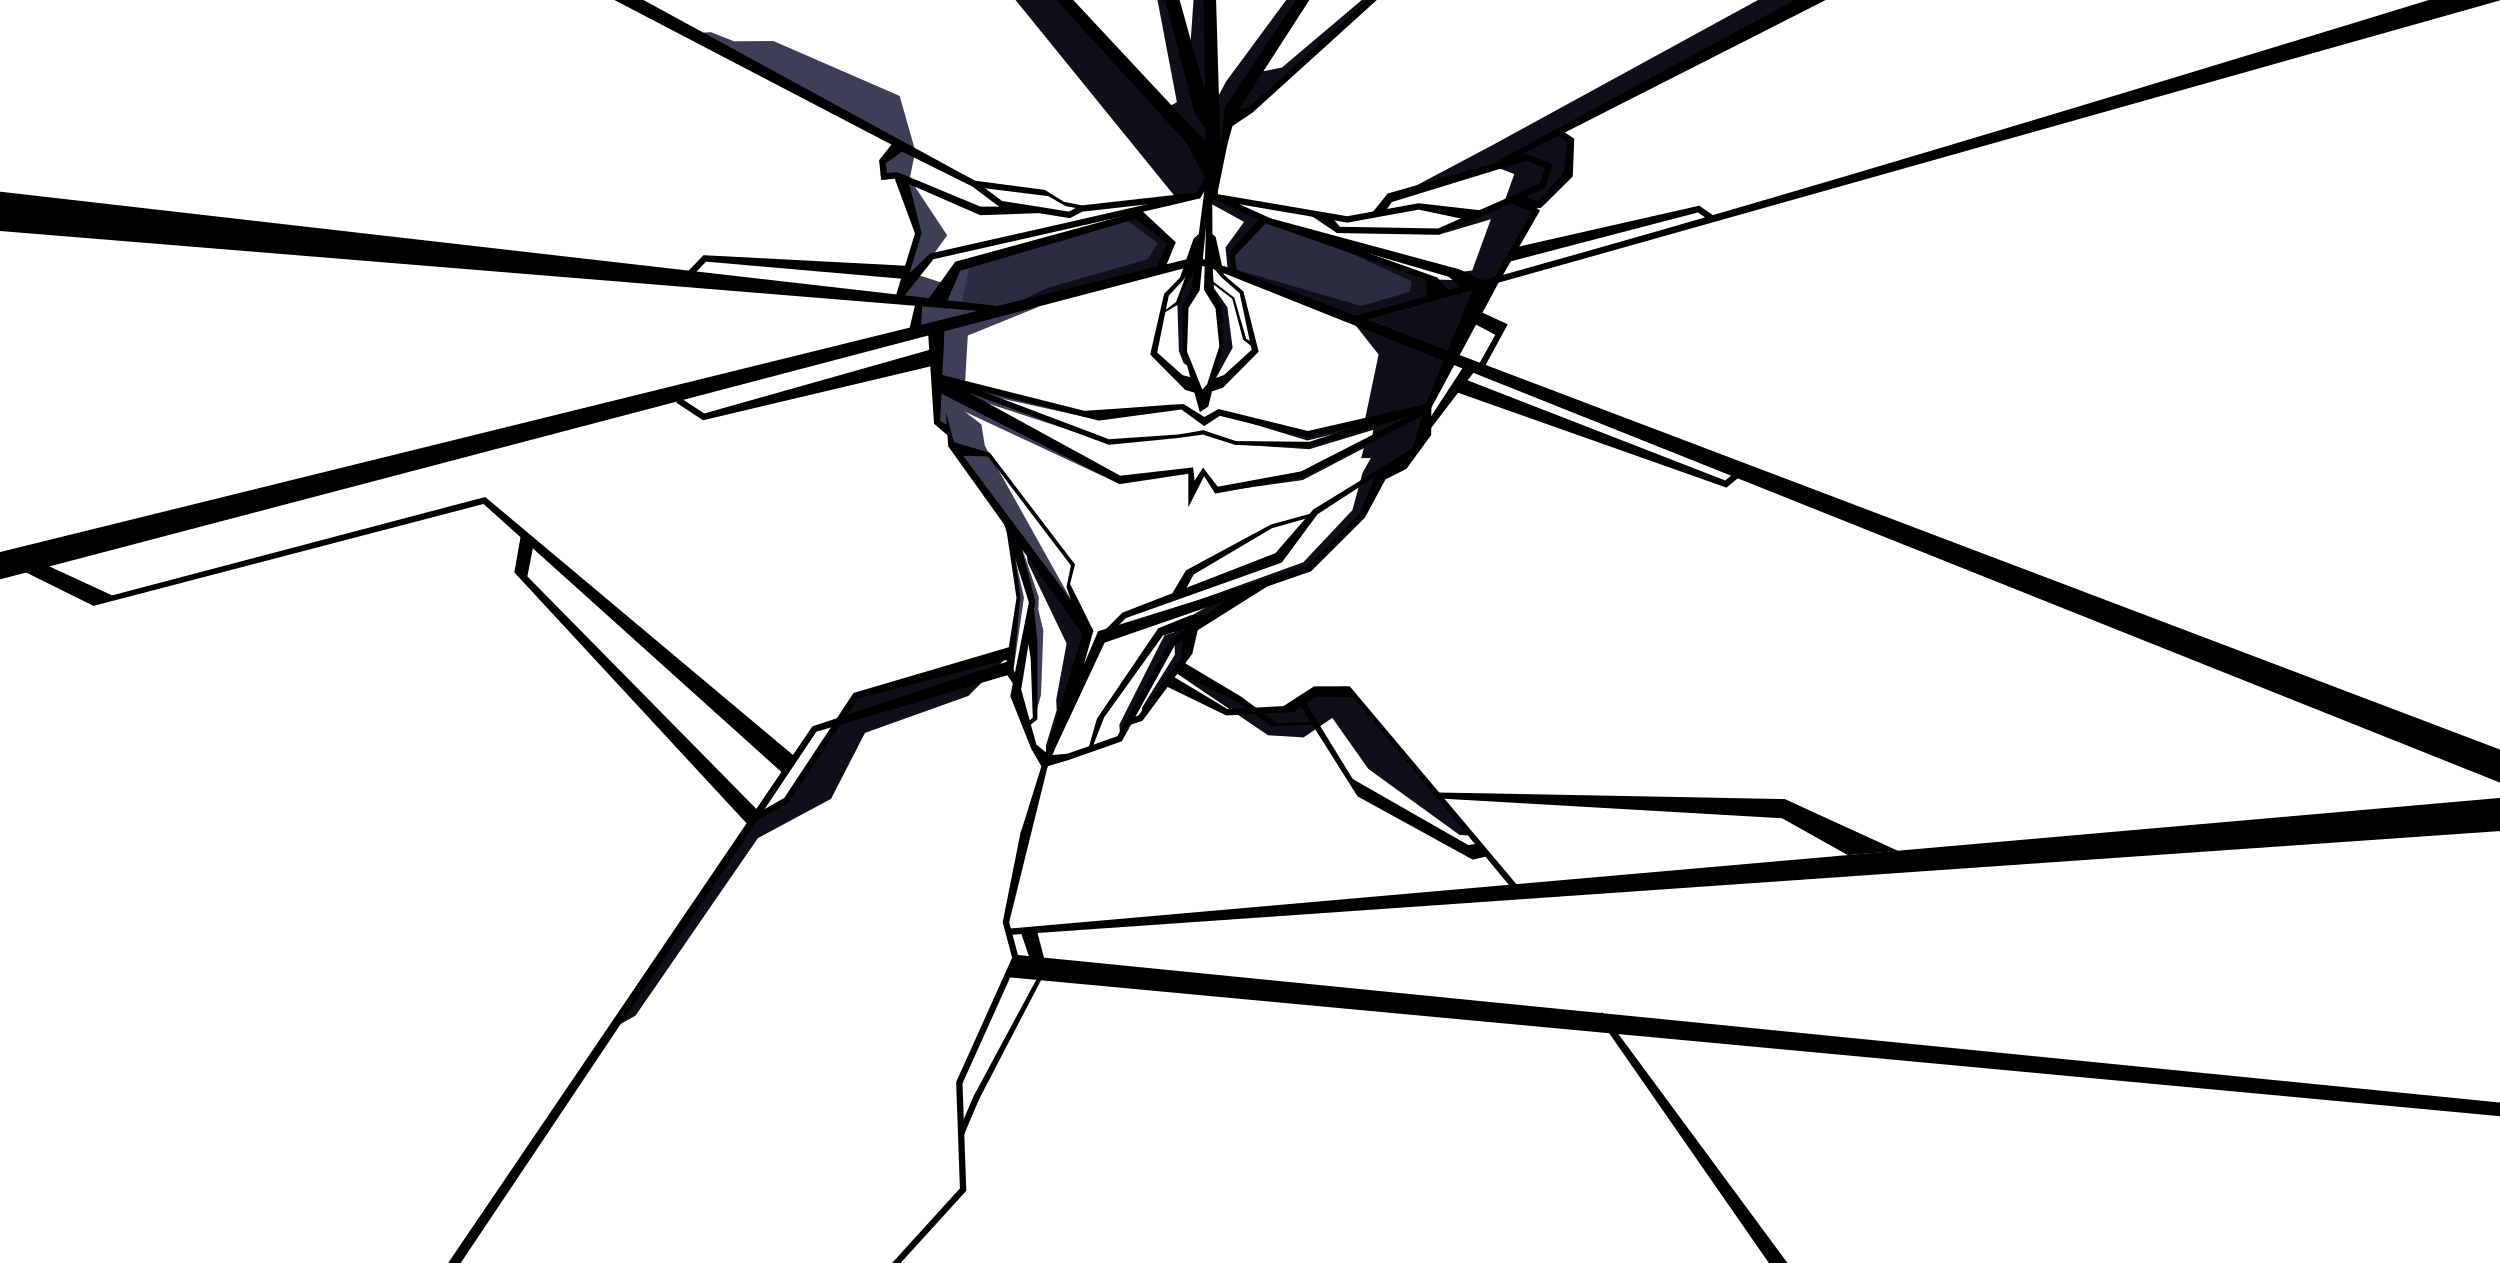
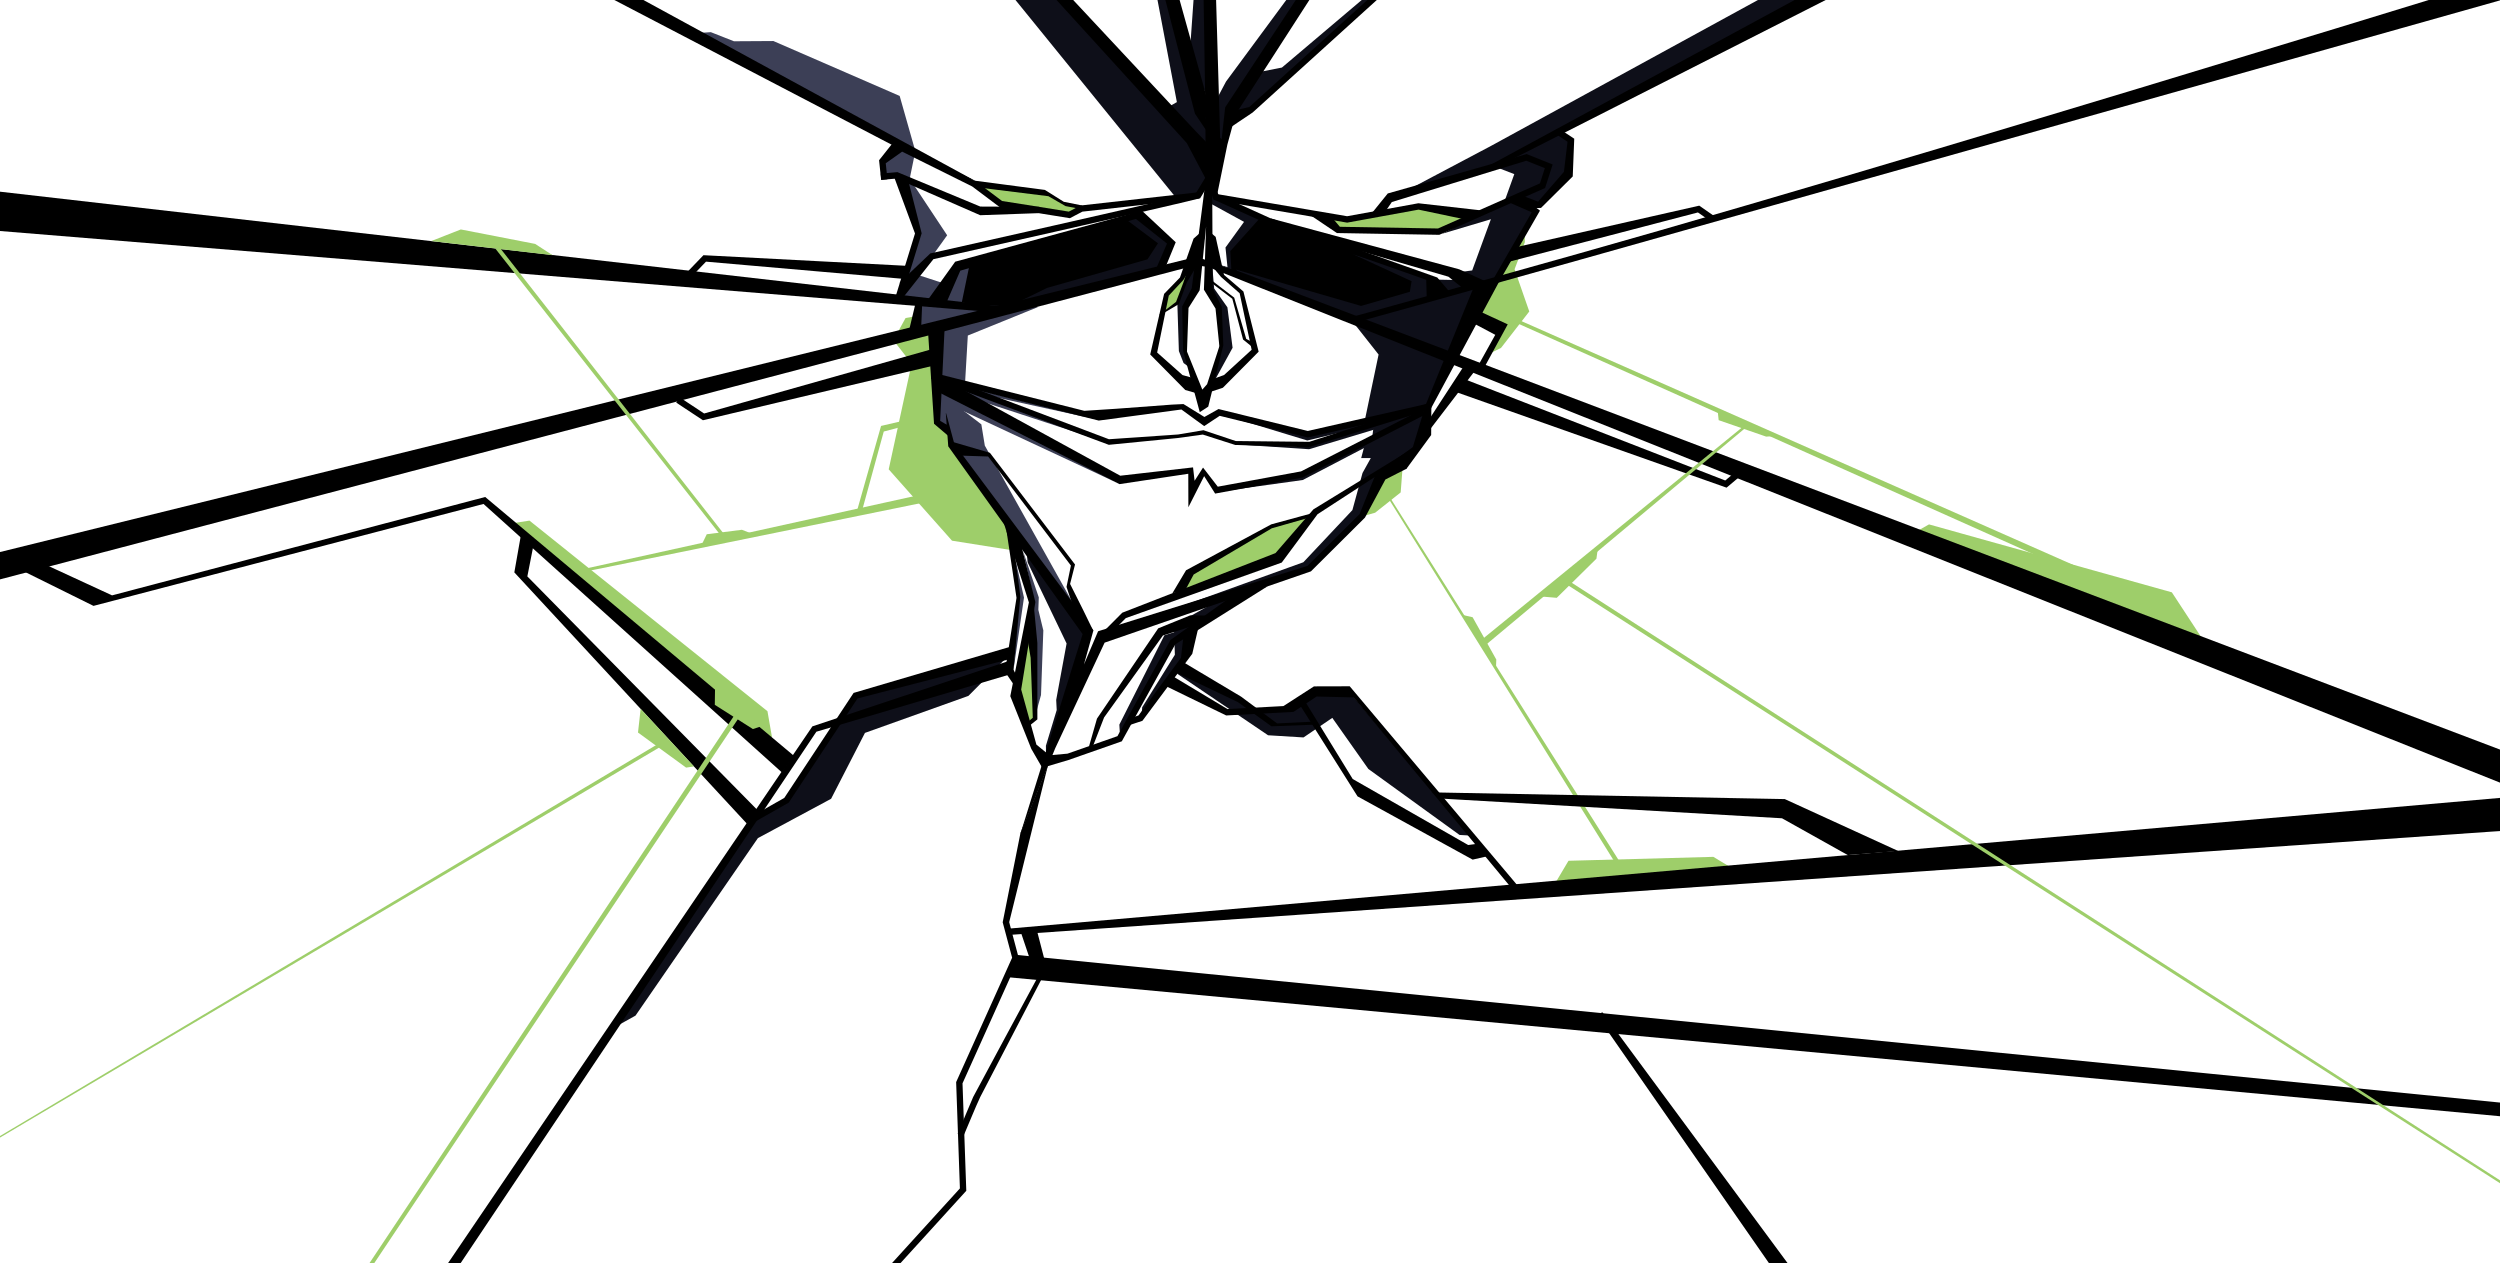
<svg xmlns="http://www.w3.org/2000/svg" width="1980" height="1000" viewBox="0 0 523.875 264.583" version="1.1" id="svg5">
  <defs id="defs2" />
+   <g id="layer9" style="display:inline">
+     <path style="font-variation-settings:normal;opacity:1;vector-effect:none;fill:#9ece6a;fill-opacity:1;stroke:none;stroke-width:1.323;stroke-linecap:butt;stroke-linejoin:miter;stroke-miterlimit:4;stroke-dasharray:none;stroke-dashoffset:0;stroke-opacity:1;-inkscape-stroke:none;stop-color:#000000;stop-opacity:1" d="m 191.897,66.255 -2.135,0.388 -2.559,4.648 3.835,4.906 -4.81,22.153 13.267,14.951 12.531,1.993 -0.867,-6.181 -12.23,-16.092 -0.187,-3.022 -2.455,-1.709 -0.627,-20.132 -3.93,1.093 z" id="path85822" />
+     <path style="font-variation-settings:normal;opacity:1;vector-effect:none;fill:#9ece6a;fill-opacity:1;stroke:none;stroke-width:1.323;stroke-linecap:butt;stroke-linejoin:miter;stroke-miterlimit:4;stroke-dasharray:none;stroke-dashoffset:0;stroke-opacity:1;-inkscape-stroke:none;stop-color:#000000;stop-opacity:1" d="m 107.399,109.645 3.552,-0.551 49.872,39.941 0.95,5.466 -2.843,0.139 z" id="path88011" />
+     <path style="font-variation-settings:normal;opacity:1;vector-effect:none;fill:#9ece6a;fill-opacity:1;stroke:none;stroke-width:1.323;stroke-linecap:butt;stroke-linejoin:miter;stroke-miterlimit:4;stroke-dasharray:none;stroke-dashoffset:0;stroke-opacity:1;-inkscape-stroke:none;stop-color:#000000;stop-opacity:1" d="m 192.03,103.865 -69.778,15.38 1.137,0.377 70.355,-14.354 z" id="path88013" />
+     <path style="font-variation-settings:normal;opacity:1;vector-effect:none;fill:#9ece6a;fill-opacity:1;stroke:none;stroke-width:1.323;stroke-linecap:butt;stroke-linejoin:miter;stroke-miterlimit:4;stroke-dasharray:none;stroke-dashoffset:0;stroke-opacity:1;-inkscape-stroke:none;stop-color:#000000;stop-opacity:1" d="m 319.501,48.418 -9.636,17.194 5.603,2.57 -3.08,5.776 2.139,-1.043 5.933,-7.645 -3.083,-8.842 2.153,-5.672 z" id="path90638" />
+     <path style="font-variation-settings:normal;opacity:1;vector-effect:none;fill:#9ece6a;fill-opacity:1;stroke:none;stroke-width:1.323;stroke-linecap:butt;stroke-linejoin:miter;stroke-miterlimit:4;stroke-dasharray:none;stroke-dashoffset:0;stroke-opacity:1;-inkscape-stroke:none;stop-color:#000000;stop-opacity:1" d="m 400.972,111.714 3.252,-1.827 50.888,14.236 8.248,12.583 z" id="path90640" />
+     <path style="font-variation-settings:normal;opacity:1;vector-effect:none;fill:#9ece6a;fill-opacity:1;stroke:none;stroke-width:1.323;stroke-linecap:butt;stroke-linejoin:miter;stroke-miterlimit:4;stroke-dasharray:none;stroke-dashoffset:0;stroke-opacity:1;-inkscape-stroke:none;stop-color:#000000;stop-opacity:1" d="M 317.986,66.923 438.057,119.971 428.97,117.409 317.491,67.534 Z" id="path90642" />
+     <path style="font-variation-settings:normal;opacity:1;vector-effect:none;fill:#9ece6a;fill-opacity:1;stroke:none;stroke-width:1.323;stroke-linecap:butt;stroke-linejoin:miter;stroke-miterlimit:4;stroke-dasharray:none;stroke-dashoffset:0;stroke-opacity:1;-inkscape-stroke:none;stop-color:#000000;stop-opacity:1" d="m 189.015,88.227 -4.388,1.026 -5.101,17.994 1.122,-0.257 4.544,-16.564 3.683,-0.97 z" id="path90757" />
+     <path style="font-variation-settings:normal;opacity:1;vector-effect:none;fill:#9ece6a;fill-opacity:1;stroke:none;stroke-width:1.323;stroke-linecap:butt;stroke-linejoin:miter;stroke-miterlimit:4;stroke-dasharray:none;stroke-dashoffset:0;stroke-opacity:1;-inkscape-stroke:none;stop-color:#000000;stop-opacity:1" d="m 285.427,108.201 4.292,-8.491 4.206,-1.879 -0.413,5.353 -5.357,4.259 z" id="path92800" />
+     <path style="font-variation-settings:normal;opacity:1;vector-effect:none;fill:#9ece6a;fill-opacity:1;stroke:none;stroke-width:1.323;stroke-linecap:butt;stroke-linejoin:miter;stroke-miterlimit:4;stroke-dasharray:none;stroke-dashoffset:0;stroke-opacity:1;-inkscape-stroke:none;stop-color:#000000;stop-opacity:1" d="m 325.604,185.556 37.605,-3.476 -4.18,-2.528 -30.351,0.824 z" id="path92802" />
+     <path style="font-variation-settings:normal;opacity:1;vector-effect:none;fill:#9ece6a;fill-opacity:1;stroke:none;stroke-width:1.323;stroke-linecap:butt;stroke-linejoin:miter;stroke-miterlimit:4;stroke-dasharray:none;stroke-dashoffset:0;stroke-opacity:1;-inkscape-stroke:none;stop-color:#000000;stop-opacity:1" d="m 290.393,103.552 48.101,77.314 1.005,-0.135 -48.828,-77.431 z" id="path92804" />
+     <path style="font-variation-settings:normal;opacity:1;vector-effect:none;fill:#9ece6a;fill-opacity:1;stroke:none;stroke-width:1.323;stroke-linecap:butt;stroke-linejoin:miter;stroke-miterlimit:4;stroke-dasharray:none;stroke-dashoffset:0;stroke-opacity:1;-inkscape-stroke:none;stop-color:#000000;stop-opacity:1" d="m 278.353,45.589 2.147,2.51 20.836,0.278 5.892,-2.465 -9.714,-2.536 -15.753,2.725 z" id="path112173" />
+     <path style="font-variation-settings:normal;opacity:1;vector-effect:none;fill:#9ece6a;fill-opacity:1;stroke:none;stroke-width:1.323;stroke-linecap:butt;stroke-linejoin:miter;stroke-miterlimit:4;stroke-dasharray:none;stroke-dashoffset:0;stroke-opacity:1;-inkscape-stroke:none;stop-color:#000000;stop-opacity:1" d="m 226.107,43.434 -3.109,-0.733 -3.698,-2.171 -14.502,-1.787 5.07,4.084 14.163,1.874 z" id="path114037" />
+     <path style="font-variation-settings:normal;opacity:1;vector-effect:none;fill:#9ece6a;fill-opacity:1;stroke:none;stroke-width:1.323;stroke-linecap:butt;stroke-linejoin:miter;stroke-miterlimit:4;stroke-dasharray:none;stroke-dashoffset:0;stroke-opacity:1;-inkscape-stroke:none;stop-color:#000000;stop-opacity:1" d="m 243.783,65.082 0.724,-3.468 3.305,-3.17 1.158,-1.904 -2.268,7.054 -2.942,1.908 z" id="path114152" />
+     <path style="font-variation-settings:normal;opacity:1;vector-effect:none;fill:#9ece6a;fill-opacity:1;stroke:none;stroke-width:1.323;stroke-linecap:butt;stroke-linejoin:miter;stroke-miterlimit:4;stroke-dasharray:none;stroke-dashoffset:0;stroke-opacity:1;-inkscape-stroke:none;stop-color:#000000;stop-opacity:1" d="m 215.8,132.302 -2.575,12.627 2.18,6.723 1.587,-1.171 -0.301,-13.282 z" id="path115047" />
+     <path style="font-variation-settings:normal;opacity:1;vector-effect:none;fill:#9ece6a;fill-opacity:1;stroke:none;stroke-width:1.323;stroke-linecap:butt;stroke-linejoin:miter;stroke-miterlimit:4;stroke-dasharray:none;stroke-dashoffset:0;stroke-opacity:1;-inkscape-stroke:none;stop-color:#000000;stop-opacity:1" d="m 247.773,124.057 1.579,-4.331 17.116,-9.392 7.74,-2.147 -6.262,8.392 z" id="path115952" />
+   </g>
  <g id="layer11" style="display:inline">
-     <path style="font-variation-settings:normal;display:inline;opacity:1;vector-effect:none;fill:#2a2c41;fill-opacity:1;stroke:none;stroke-width:1.323;stroke-linecap:butt;stroke-linejoin:miter;stroke-miterlimit:4;stroke-dasharray:none;stroke-dashoffset:0;stroke-opacity:1;-inkscape-stroke:none;stop-color:#000000;stop-opacity:1" d="m 197.459,62.743 2.763,-7.196 38.266,-10.626 6.818,5.853 -2.106,5.799 -33.187,8.188 z" id="path175253" />
-     <path style="font-variation-settings:normal;opacity:1;vector-effect:none;fill:#2a2c41;fill-opacity:1;stroke:none;stroke-width:1.323;stroke-linecap:butt;stroke-linejoin:miter;stroke-miterlimit:4;stroke-dasharray:none;stroke-dashoffset:0;stroke-opacity:1;-inkscape-stroke:none;stop-color:#000000;stop-opacity:1" d="m 264.891,46.033 -6.542,6.571 0.807,5.393 25.029,9.561 16.956,-5.313 -0.646,-3.93 z" id="path175483" />
+     <path style="font-variation-settings:normal;display:inline;opacity:1;vector-effect:none;fill:#000000;fill-opacity:1;stroke:none;stroke-width:1.323;stroke-linecap:butt;stroke-linejoin:miter;stroke-miterlimit:4;stroke-dasharray:none;stroke-dashoffset:0;stroke-opacity:1;-inkscape-stroke:none;stop-color:#000000;stop-opacity:1" d="m 197.459,62.743 2.763,-7.196 38.266,-10.626 6.818,5.853 -2.106,5.799 -33.187,8.188 z" id="path175253" />
+     <path style="font-variation-settings:normal;opacity:1;vector-effect:none;fill:#000000;fill-opacity:1;stroke:none;stroke-width:1.323;stroke-linecap:butt;stroke-linejoin:miter;stroke-miterlimit:4;stroke-dasharray:none;stroke-dashoffset:0;stroke-opacity:1;-inkscape-stroke:none;stop-color:#000000;stop-opacity:1" d="m 264.891,46.033 -6.542,6.571 0.807,5.393 25.029,9.561 16.956,-5.313 -0.646,-3.93 z" id="path175483" />
  </g>
  <g id="layer3" style="display:inline">
    <path style="font-variation-settings:normal;opacity:1;vector-effect:none;fill:#0e0f19;fill-opacity:1;stroke:none;stroke-width:1.323;stroke-linecap:butt;stroke-linejoin:miter;stroke-miterlimit:4;stroke-dasharray:none;stroke-dashoffset:0;stroke-opacity:1;-inkscape-stroke:none;stop-color:#000000;stop-opacity:1" d="m 231.093,132.98 43.176,-14.102 11.61,-11.154 3.449,-8.519 4.491,-2.365 0.678,0.083 1.952,-2.358 2.879,-9.748 10.559,-25.227 4.078,-1.276 7.633,-13.705 -1.285,-2.102 2.459,0.31 5.374,-5.884 0.901,-7.655 -2.354,-1.778 91.65,-47.158 -13.822,-0.097 -92.035,50.305 -20.798,11.003 22.072,-6.437 3.559,1.372 -2.066,5.744 -13.105,6.77 10.264,-3.061 -3.916,10.729 -4.503,0.588 1.868,1.435 -5.418,-0.111 -16.926,-5.321 12.282,5.66 -0.363,2.223 -10.225,2.964 -29.882,-8.68 27.76,11.515 5.794,7.353 -3.004,14.334 1.938,0.915 -0.389,2.966 -1.18,-0.328 -1.01,3.803 h 2.014 l -1.736,3.127 -2.121,7.776 -10.28,10.931 z" id="path18283" />
    <path style="font-variation-settings:normal;opacity:1;vector-effect:none;fill:#0e0f19;fill-opacity:1;stroke:none;stroke-width:1.323;stroke-linecap:butt;stroke-linejoin:miter;stroke-miterlimit:4;stroke-dasharray:none;stroke-dashoffset:0;stroke-opacity:1;-inkscape-stroke:none;stop-color:#000000;stop-opacity:1" d="m 253.959,38.113 1.374,3.271 9.498,5.087 -6.577,6.804 0.412,4.032 -1.369,-0.561 -0.497,-4.88 3.888,-5.373 -6.721,-3.677 z" id="path22156" />
    <path style="font-variation-settings:normal;opacity:1;vector-effect:none;fill:#0e0f19;fill-opacity:1;stroke:none;stroke-width:1.323;stroke-linecap:butt;stroke-linejoin:miter;stroke-miterlimit:4;stroke-dasharray:none;stroke-dashoffset:0;stroke-opacity:1;-inkscape-stroke:none;stop-color:#000000;stop-opacity:1" d="m 257.774,24.679 3.933,-1.907 61.967,-55.214 -55.048,46.598 -6.026,1.18 z" id="path22271" />
    <path style="font-variation-settings:normal;opacity:1;vector-effect:none;fill:#0e0f19;fill-opacity:1;stroke:none;stroke-width:1.323;stroke-linecap:butt;stroke-linejoin:miter;stroke-miterlimit:4;stroke-dasharray:none;stroke-dashoffset:0;stroke-opacity:1;-inkscape-stroke:none;stop-color:#000000;stop-opacity:1" d="m 256.265,32.564 1.293,-9.892 41.114,-62.124 -41.754,56.535 -3.22,6.06 z" id="path22273" />
    <path style="font-variation-settings:normal;opacity:1;vector-effect:none;fill:#0e0f19;fill-opacity:1;stroke:none;stroke-width:1.323;stroke-linecap:butt;stroke-linejoin:miter;stroke-miterlimit:4;stroke-dasharray:none;stroke-dashoffset:0;stroke-opacity:1;-inkscape-stroke:none;stop-color:#000000;stop-opacity:1" d="M 254.12,23.33 252.937,-40.339 249.309,11.325 Z" id="path22275" />
    <path style="font-variation-settings:normal;opacity:1;vector-effect:none;fill:#0e0f19;fill-opacity:1;stroke:none;stroke-width:1.323;stroke-linecap:butt;stroke-linejoin:miter;stroke-miterlimit:4;stroke-dasharray:none;stroke-dashoffset:0;stroke-opacity:1;-inkscape-stroke:none;stop-color:#000000;stop-opacity:1" d="m 254.171,31.294 -0.281,-7.205 -2.938,-2.519 -15.539,-59.207 11.2,59.035 -2.597,1.466 z" id="path22277" />
    <path style="font-variation-settings:normal;opacity:1;vector-effect:none;fill:#0e0f19;fill-opacity:1;stroke:none;stroke-width:1.323;stroke-linecap:butt;stroke-linejoin:miter;stroke-miterlimit:4;stroke-dasharray:none;stroke-dashoffset:0;stroke-opacity:1;-inkscape-stroke:none;stop-color:#000000;stop-opacity:1" d="m 194.441,-30.903 57.784,62.398 1.862,6.164 -3.464,3.61 -3.783,0.669 -43.449,-53.52 -1.31,-7.104 -6.806,-8.752 z" id="path22279" />
    <path style="font-variation-settings:normal;opacity:1;vector-effect:none;fill:#0e0f19;fill-opacity:1;stroke:none;stroke-width:1.323;stroke-linecap:butt;stroke-linejoin:miter;stroke-miterlimit:4;stroke-dasharray:none;stroke-dashoffset:0;stroke-opacity:1;-inkscape-stroke:none;stop-color:#000000;stop-opacity:1" d="m 209.368,65.254 33.751,-8.606 2.483,-5.966 -7.245,-5.865 -2.698,0.933 6.994,5.235 -2.199,3.358 -21.043,5.99 z" id="path22394" />
    <path style="font-variation-settings:normal;opacity:1;vector-effect:none;fill:#0e0f19;fill-opacity:1;stroke:none;stroke-width:1.323;stroke-linecap:butt;stroke-linejoin:miter;stroke-miterlimit:4;stroke-dasharray:none;stroke-dashoffset:0;stroke-opacity:1;-inkscape-stroke:none;stop-color:#000000;stop-opacity:1" d="m 251.271,56.705 -0.858,4.419 -2.204,3.374 0.104,8.754 1.048,3.84 -1.347,-1.024 -0.98,-2.5 -0.327,-10.164 2.246,-5.48 1.479,-3.146 z" id="path52286" />
    <path style="font-variation-settings:normal;opacity:1;vector-effect:none;fill:#0e0f19;fill-opacity:1;stroke:none;stroke-width:1.323;stroke-linecap:butt;stroke-linejoin:miter;stroke-miterlimit:4;stroke-dasharray:none;stroke-dashoffset:0;stroke-opacity:1;-inkscape-stroke:none;stop-color:#000000;stop-opacity:1" d="m 253.572,50.675 c 0.066,0.357 0.859,9.782 0.859,9.782 l 2.773,3.944 1.086,8.473 -4.422,8.072 1.76,-8.571 -0.429,-7.957 -1.66,-3.119 z" id="path77200" />
    <path style="font-variation-settings:normal;opacity:1;vector-effect:none;fill:#0e0f19;fill-opacity:1;stroke:none;stroke-width:1.323;stroke-linecap:butt;stroke-linejoin:miter;stroke-miterlimit:4;stroke-dasharray:none;stroke-dashoffset:0;stroke-opacity:1;-inkscape-stroke:none;stop-color:#000000;stop-opacity:1" d="m 258.916,125.647 -10.312,7.83 -0.536,4.814 -8.86,11.867 0.135,-1.946 6.85,-10.999 -0.186,-6.197 9.38,-5.238 z" id="path79670" />
    <path style="font-variation-settings:normal;opacity:1;vector-effect:none;fill:#0e0f19;fill-opacity:1;stroke:none;stroke-width:1.323;stroke-linecap:butt;stroke-linejoin:miter;stroke-miterlimit:4;stroke-dasharray:none;stroke-dashoffset:0;stroke-opacity:1;-inkscape-stroke:none;stop-color:#000000;stop-opacity:1" d="m 251.487,130.788 -5.842,3.799 -10.956,19.484 -0.129,-2.228 9.438,-18.721 z" id="path79785" />
    <path style="font-variation-settings:normal;opacity:1;vector-effect:none;fill:#0e0f19;fill-opacity:1;stroke:none;stroke-width:1.323;stroke-linecap:butt;stroke-linejoin:miter;stroke-miterlimit:4;stroke-dasharray:none;stroke-dashoffset:0;stroke-opacity:1;-inkscape-stroke:none;stop-color:#000000;stop-opacity:1" d="m 219.215,159.699 8.219,-26.984 -12.266,-16.685 0.172,1.806 8.165,17.008 -2.179,11.821 0.107,2.122 -2.263,7.484 z" id="path79900" />
    <path style="font-variation-settings:normal;opacity:1;vector-effect:none;fill:#0e0f19;fill-opacity:1;stroke:none;stroke-width:1.323;stroke-linecap:butt;stroke-linejoin:miter;stroke-miterlimit:4;stroke-dasharray:none;stroke-dashoffset:0;stroke-opacity:1;-inkscape-stroke:none;stop-color:#000000;stop-opacity:1" d="m 297.935,86.529 -24.951,13.34 -17.285,3.127 17.294,-2.41 24.496,-12.787 z" id="path82006" />
    <path style="font-variation-settings:normal;opacity:1;vector-effect:none;fill:#0e0f19;fill-opacity:1;stroke:none;stroke-width:1.323;stroke-linecap:butt;stroke-linejoin:miter;stroke-miterlimit:4;stroke-dasharray:none;stroke-dashoffset:0;stroke-opacity:1;-inkscape-stroke:none;stop-color:#000000;stop-opacity:1" d="m 298.047,85.818 -24.049,7.796 -14.967,-0.49 15.289,1.013 23.486,-7.085 z" id="path82008" />
    <path style="font-variation-settings:normal;opacity:1;vector-effect:none;fill:#0e0f19;fill-opacity:1;stroke:none;stroke-width:1.323;stroke-linecap:butt;stroke-linejoin:miter;stroke-miterlimit:4;stroke-dasharray:none;stroke-dashoffset:0;stroke-opacity:1;-inkscape-stroke:none;stop-color:#000000;stop-opacity:1" d="m 298.067,84.85 c -0.537,0.178 -23.325,6.265 -23.325,6.265 l -18.354,-4.146 17.555,5.335 21.734,-5.22 1.948,-2.059 v 0 z" id="path82010" />
    <path style="font-variation-settings:normal;opacity:1;vector-effect:none;fill:#0e0f19;fill-opacity:1;stroke:none;stroke-width:1.323;stroke-linecap:butt;stroke-linejoin:miter;stroke-miterlimit:4;stroke-dasharray:none;stroke-dashoffset:0;stroke-opacity:1;-inkscape-stroke:none;stop-color:#000000;stop-opacity:1" d="m 247.668,140.118 11.693,6.628 3.544,2.263 7.932,-0.398 5.229,-3.556 6.919,0.194 25.222,29.846 -2.362,-0.132 -19.107,-13.828 -7.554,-10.706 -6.033,4.101 -7.428,-0.455 -19.086,-12.92 z" id="path82829" />
    <path style="font-variation-settings:normal;opacity:1;vector-effect:none;fill:#0e0f19;fill-opacity:1;stroke:none;stroke-width:1.323;stroke-linecap:butt;stroke-linejoin:miter;stroke-miterlimit:4;stroke-dasharray:none;stroke-dashoffset:0;stroke-opacity:1;-inkscape-stroke:none;stop-color:#000000;stop-opacity:1" d="m 211.563,137.154 c -1.311,0.135 -32.765,8.704 -32.765,8.704 l -13.9,21.813 -6.758,3.713 -30.207,44.35 5.236,-2.91 25.65,-37.198 15.335,-8.238 7.098,-13.811 21.676,-7.753 z" id="path83562" />
  </g>
  <g id="layer8" style="display:inline">
    <path style="font-variation-settings:normal;opacity:1;vector-effect:none;fill:#3c3f56;fill-opacity:1;stroke:none;stroke-width:1.323;stroke-linecap:butt;stroke-linejoin:miter;stroke-miterlimit:4;stroke-dasharray:none;stroke-dashoffset:0;stroke-opacity:1;-inkscape-stroke:none;stop-color:#000000;stop-opacity:1" d="m 144.53,7.031 43.985,23.56 -3.534,3.307 0.177,2.724 2.993,0.722 4.152,11.8 -4.501,13.327 4.77,1.507 -1.019,5.287 4.889,-0.117 0.14,19.649 2.042,1.728 0.566,2.454 28.668,38.83 -21.492,-38.435 -0.724,-4.45 -3.753,-2.87 0.917,-15.743 14.71,-5.97 c -6.205,-0.109 -16.073,-0.506 -16.073,-0.506 l 1.741,-8.428 -3.461,1.692 -1.251,2.504 -5.986,-1.943 5.99,-8.356 -7.85,-11.844 1.184,-5.78 L 188.526,20.104 162.062,8.597 153.799,8.648 148.954,6.738 Z" id="path24451" />
    <path style="font-variation-settings:normal;opacity:1;vector-effect:none;fill:#3c3f56;fill-opacity:1;stroke:none;stroke-width:1.323;stroke-linecap:butt;stroke-linejoin:miter;stroke-miterlimit:4;stroke-dasharray:none;stroke-dashoffset:0;stroke-opacity:1;-inkscape-stroke:none;stop-color:#000000;stop-opacity:1" d="m 212.742,117.09 1.834,8.142 -2.231,15.319 1.082,-16.004 z" id="path80871" />
    <path style="font-variation-settings:normal;opacity:1;vector-effect:none;fill:#3c3f56;fill-opacity:1;stroke:none;stroke-width:1.323;stroke-linecap:butt;stroke-linejoin:miter;stroke-miterlimit:4;stroke-dasharray:none;stroke-dashoffset:0;stroke-opacity:1;-inkscape-stroke:none;stop-color:#000000;stop-opacity:1" d="m 214.325,115.359 2.427,10.803 -0.412,2.579 0.541,6.533 0.058,14.71 1.205,-4.341 0.487,-13.534 -1.045,-4.319 0.093,-2.608 z" id="path80873" />
    <path style="font-variation-settings:normal;opacity:1;vector-effect:none;fill:#3c3f56;fill-opacity:1;stroke:none;stroke-width:1.323;stroke-linecap:butt;stroke-linejoin:miter;stroke-miterlimit:4;stroke-dasharray:none;stroke-dashoffset:0;stroke-opacity:1;-inkscape-stroke:none;stop-color:#000000;stop-opacity:1" d="M 200.115,85.318 234.517,101.378 197.76,82.18 Z" id="path81101" />
    <path style="font-variation-settings:normal;opacity:1;vector-effect:none;fill:#3c3f56;fill-opacity:1;stroke:none;stroke-width:1.323;stroke-linecap:butt;stroke-linejoin:miter;stroke-miterlimit:4;stroke-dasharray:none;stroke-dashoffset:0;stroke-opacity:1;-inkscape-stroke:none;stop-color:#000000;stop-opacity:1" d="m 201.089,81.366 31.428,11.536 -30.216,-9.911 z" id="path81136" />
    <path style="font-variation-settings:normal;opacity:1;vector-effect:none;fill:#3c3f56;fill-opacity:1;stroke:none;stroke-width:1.323;stroke-linecap:butt;stroke-linejoin:miter;stroke-miterlimit:4;stroke-dasharray:none;stroke-dashoffset:0;stroke-opacity:1;-inkscape-stroke:none;stop-color:#000000;stop-opacity:1" d="M 204.32,81.531 230.298,88 207.201,82.942 Z" id="path81171" />
  </g>
  <g id="layer2" style="display:inline">
    <path style="color:#000000;fill:#000000;-inkscape-stroke:none" d="m 308.958,59.844 -10.144,24.826 -24.773,5.641 -18.699,-4.598 -2.96,1.664 -4.388,-2.707 c 0,0 -1.683,0.067 -2.414,0.117 -3.964,0.28 -7.571,0.552 -11.666,0.867 l -0.072,0.004 -6.622,0.43 -31.726,-7.994 -0.32,1.283 35.068,8.756 17.324,-2.323 4.766,3.477 3.256,-2.15 18.441,4.533 25.715,-5.855 14.4,-26.793 z" id="path4976" />
    <path style="color:#000000;fill:#000000;-inkscape-stroke:none" d="m 195.525,78.102 -0.385,1.266 37.212,13.843 14.404,-1.418 5.291,-0.731 6.803,2.181 15.285,0.502 25.31,-7.861 -0.334,-1.281 -24.751,7.982 -15.416,-0.168 -6.761,-2.266 -5.306,0.893 -14.499,0.997 z" id="path5186" />
    <path style="color:#000000;fill:#000000;-inkscape-stroke:none" d="m 196.775,78.88 -1.247,2.724 39.066,19.845 14.41,-2.17 0.021,7.016 3.303,-6.524 2.303,3.66 18.336,-3.369 25.764,-13.23 -0.628,-1.082 -25.47,13.03 -17.447,3.205 -3.09,-4.004 -1.77,2.768 -0.324,-2.809 -15.249,1.745 z" id="path5512" />
    <path style="color:#000000;fill:#000000;-inkscape-stroke:none" d="m 298.619,85.238 -2.715,8.959 -2.277,3.295 1.066,0.781 5.207,-7.109 0.041,-5.918 z" id="path5808" />
    <path style="color:#000000;fill:#000000;-inkscape-stroke:none" d="m 198.269,86.629 -0.072,-0.047 0.508,6.945 28.154,39.357 -13.105,42.072 7.356,-18.135 10.363,-22.154 43.232,-14.938 11.326,-11.268 4.277,-7.982 4.351,-2.216 2.448,-5.312 -8.789,6.287 -3.412,8.477 -10.92,10.863 -43.881,13.701 -2.969,6.98 1.989,-7.156 -29.129,-39.045 z" id="path6097" />
    <path style="color:#000000;fill:#000000;-inkscape-stroke:none" d="m 188.051,36.07 -3.5,0.303 0.113,1.318 3.166,-0.273 17.564,7.68 12.246,-0.432 6.551,1.057 2.627,-1.373 24.652,-2.77 2.406,-3.947 -1.129,-0.688 -2.07,3.393 -24.252,2.725 -2.457,1.283 -6.246,-1.006 -12.305,-0.056 z" id="path8517" />
    <path style="color:#000000;fill:#000000;-inkscape-stroke:none" d="m 187.367,29.597 -3.158,3.98 0.436,4.123 1.316,-0.139 -0.354,-3.352 3.436,-2.432 14.68,7.295 5.727,4.305 8.131,1.279 0.205,-1.307 -7.805,-1.229 -5.561,-4.18 z" id="path8636" />
    <path style="color:#000000;fill:#000000;-inkscape-stroke:none" d="m 204.16,37.852 -0.178,1.311 15.705,1.95 3.597,2.075 3.562,0.685 -0.08,-0.811 -3.845,-0.775 -3.969,-2.491 z" id="path8638" />
    <path style="color:#000000;fill:#000000;-inkscape-stroke:none" d="m 318.193,40.684 -2.582,1.465 5.364,2.335 -7.979,13.877 1.148,0.66 8.555,-14.883 z" id="path9703" />
    <path style="color:#000000;fill:#000000;-inkscape-stroke:none" d="m 222.811,-87.461 -1.281,0.334 28.869,110.936 0.064,0.094 c 0.813,1.223 2.187,3.256 2.187,3.256 l 0.039,5.086 -0.041,5.104 1.324,0.016 c 0,0 0.029,-2.539 0.041,-5.113 0.006,-1.287 0.007,-2.584 -0.002,-3.58 -0.005,-0.498 -0.023,-1.236 -0.023,-1.236 l -1.348,-2.68 c 0,0 0.78,-2.52 0.722,-2.606 z" id="path9989" />
    <path style="color:#000000;fill:#000000;-inkscape-stroke:none" d="m 334.027,-94.975 -77.293,117.467 -0.812,7.312 -3.207,4.734 2.357,6.158 2.129,-10.422 1.719,-6.303 76.212,-118.22 z" id="path9991" />
    <path style="color:#000000;fill:#000000;-inkscape-stroke:none" d="m 252.027,-95.43 -1.322,0.039 1.945,122.549 -0.023,7.57 4.082,-4.853 -1.027,-1.013 z" id="path9993" />
    <path style="color:#000000;fill:#000000;-inkscape-stroke:none" d="M 373.113,-78.445 261.779,22.432 l -4.106,0.934 -0.771,1.146 0.554,2.444 5.038,-3.385 111.508,-101.035 z" id="path9995" />
    <path style="color:#000000;fill:#000000;-inkscape-stroke:none" d="m 156.783,-72.939 -0.979,0.891 92.891,102.035 4.033,7.613 0.811,-7.035 -3.02,-3.114 z" id="path9997" />
    <path style="color:#000000;fill:#000000;-inkscape-stroke:none" d="m 190.331,37.862 -3.011,-0.889 4.418,11.953 -4.16,13.535 1.266,0.389 4.291,-13.963 z" id="path6692" />
    <path style="color:#000000;fill:#000000;-inkscape-stroke:none" d="m 250.771,53.804 -385.667,95.159 0.052,7.876 385.514,-101.293 z" id="path16736" />
    <path style="color:#000000;fill:#000000;-inkscape-stroke:none" d="m 258.624,56.494 -5.815,-0.693 466.038,186.029 8.792,-7.492 z" id="path16851" />
    <path style="color:#000000;fill:#000000;-inkscape-stroke:none" d="m 253.93,37.121 -1.238,0.467 1.623,4.301 27.979,4.766 14.965,-2.727 10.055,2.112 2.977,-1.964 -13.076,-1.484 -14.928,2.719 -27,-4.6 z" id="path18400" />
    <path style="color:#000000;fill:#000000;-inkscape-stroke:none" d="m 319.91,32.285 -29.104,8.254 -3.393,4.199 2.782,-0.261 1.464,-2.142 28.178,-8.656 3.885,1.559 -1.025,3.186 -21.365,9.455 -20.557,-0.355 -2.471,-2.902 -3.902,0.344 5.754,3.87 21.445,0.371 22.174,-9.812 1.584,-4.924 z" id="path18435" />
    <path style="color:#000000;fill:#000000;-inkscape-stroke:none" d="m 327.599,27.552 -1.823,0.346 2.695,1.814 -0.75,6.295 -5.422,6.254 -4.105,-1.578 1.77,2.969 2.955,-0.084 6.649,-6.595 0.314,-7.907 z" id="path19013" />
    <path style="color:#000000;fill:#000000;-inkscape-stroke:none" d="m 255.072,40.697 -0.545,1.205 11.291,5.105 37.696,10.975 3.308,2.633 4.783,-1.53 -5.81,-2.644 -39.529,-10.684 z" id="path20300" />
    <path style="color:#000000;fill:#000000;-inkscape-stroke:none" d="m 237.801,44.551 -37.639,10.287 -5.693,7.938 3.787,0.793 2.973,-6.849 36.92,-10.892 z" id="path20505" />
    <path style="color:#000000;fill:#000000;-inkscape-stroke:none" d="m 266.264,45.76 -0.443,1.246 33.045,11.628 0.096,3.523 4.777,-1.021 -2.561,-2.988 z" id="path20620" />
    <path style="color:#000000;fill:#000000;-inkscape-stroke:none" d="m 239.084,43.961 -2.265,0.956 8.208,6.506 -0.247,-0.926 -2.903,6.703 2.396,-1.326 2.098,-5.111 z" id="path21887" />
    <path style="color:#000000;fill:#000000;-inkscape-stroke:none" d="m 263.79,45.956 -5.982,6.667 0.217,3.796 -7.255,-2.615 -0.466,1.7 5.856,0.945 3.014,0.668 -0.374,-3.547 6.582,-6.914 z" id="path22002" />
    <path style="color:#000000;fill:#000000;-inkscape-stroke:none" d="m 197.949,68.626 -3.449,1.362 1.225,18.812 3.195,2.719 -0.35,-2.418 -1.558,-0.91 z" id="path27130" />
    <path style="color:#000000;fill:#000000;-inkscape-stroke:none" d="m 307.053,76.242 -8.377,12.859 1.107,0.723 9.559,-12.484 z" id="path27833" />
    <path style="color:#000000;fill:#000000;-inkscape-stroke:none" d="m 583.839,-23.088 c 0,0 -168.071,52.304 -252.962,76.21 0,0 -11.111,3.119 -21.12,5.925 -5.278,1.48 -10.249,2.872 -13.124,3.674 -4.164,1.162 -7.46,2.077 -9.74,2.705 -1.14,0.314 -2.026,0.556 -2.639,0.721 -0.307,0.082 -0.546,0.145 -0.711,0.188 -0.083,0.021 -0.147,0.037 -0.189,0.047 -0.043,0.01 -0.102,0.017 -0.018,0.008 l 0.15,1.314 c 0.112,-0.013 0.116,-0.022 0.172,-0.035 0.056,-0.013 0.126,-0.03 0.213,-0.053 0.174,-0.045 0.415,-0.108 0.725,-0.191 0.618,-0.166 1.507,-0.408 2.648,-0.723 2.283,-0.629 5.58,-1.545 9.744,-2.707 8.329,-2.324 34.248,-9.6 34.248,-9.6 0,0 168.405,-47.462 252.6,-71.221 z" id="path31732" />
    <path style="color:#000000;fill:#000000;-inkscape-stroke:none" d="m -125.705,25.758 -0.054,12.37 337,27.548 1.856,-1.081 z" id="path32710" />
    <path style="color:#000000;fill:#000000;-inkscape-stroke:none" d="m 191.973,63.018 -1.857,7.783 2.832,-0.189 0.311,-7.287 z" id="path34009" />
    <path style="color:#000000;fill:#000000;-inkscape-stroke:none" d="m 308.824,64.668 -1.112,2.515 5.62,2.979 -3.99,7.178 1.156,0.643 5.447,-10.012 z" id="path35163" />
    <path style="color:#000000;fill:#000000;-inkscape-stroke:none" d="m -45.089,-98.084 -2.09,6.289 239.252,124.846 12.348,4.891 z" id="path36710" />
    <path style="color:#000000;fill:#000000;-inkscape-stroke:none" d="M 533.78,-85.481 309.929,35.84 312.615,35.535 536.832,-78.359 Z" id="path36905" />
    <path style="color:#000000;fill:#000000;-inkscape-stroke:none" d="m 250.904,40.32 c -2.436,0.65 -16.449,3.854 -29.77,6.873 C 207.814,50.212 195.125,53.062 195.125,53.062 l -0.18,0.041 -6.387,6.076 0.285,3.67 6.748,-8.537 c 0.172,-0.039 12.605,-2.829 25.836,-5.828 13.322,-3.019 27.212,-6.19 29.816,-6.885 z" id="path55622" />
    <path style="color:#000000;display:inline;fill:#000000;-inkscape-stroke:none" d="m 195.269,73.17 -47.72,13.476 -5.115,-3.383 -0.73,1.104 5.594,3.697 48.258,-11.43 z" id="path51909" />
    <path style="color:#000000;display:inline;fill:#000000;-inkscape-stroke:none" d="m 306.457,79.285 -1.936,2.658 57.277,20.246 2.967,-2.492 -0.85,-1.012 -2.389,2.004 z" id="path52024" />
    <path style="color:#000000;display:inline;fill:#000000;-inkscape-stroke:none" d="m 356.078,43.096 -39.207,8.883 -0.8,2.909 39.729,-10.371 2.777,1.928 0.756,-1.086 z" id="path52139" />
    <path style="color:#000000;display:inline;fill:#000000;-inkscape-stroke:none" d="m 147.41,53.475 -3.379,3.514 0.955,0.916 2.957,-3.076 41.136,3.586 1.208,-2.698 z" id="path52141" />
    <path style="color:#000000;fill:#000000;-inkscape-stroke:none" d="m 296.538,93.672 -21.31,13.06 -7.949,9.168 -32.102,12.49 -4.059,4.072 0.938,0.934 3.859,-3.873 32.674,-11.639 7.506,-10.133 16.808,-10.925 z" id="path55657" />
    <path style="color:#000000;fill:#000000;-inkscape-stroke:none" d="m 274.773,107.594 -8.379,2.283 -17.857,9.623 -2.859,4.801 2.685,-0.607 1.771,-3.308 16.373,-9.684 8.565,-2.437 z" id="path55791" />
    <path style="color:#000000;fill:#000000;-inkscape-stroke:none" d="m 199.626,92.602 1.198,2.858 6.235,0.199 17.351,22.852 -0.922,4.475 1.555,4.643 0.769,2.168 3.304,2.425 -2.143,-4.399 -2.736,-5.459 1.034,-4.071 -17.838,-23.408 z" id="path55906" />
-   </g>
-   <g id="layer4" style="display:inline">
-     <path style="color:#000000;fill:#000000;-inkscape-stroke:none" d="m 252.695,37.391 -0.789,6.193 h 0.002 l -2.184,16.836 -2,3.787 0.191,9.303 3.498,12.859 1.774,-1.158 3.16,-12.859 -0.326,-8.031 -1.902,-3.924 -0.107,-22.924 z m 0.041,10.088 -0.455,13.225 2.429,3.947 0.811,7.909 -2.574,7.949 -1.001,1.134 -3.214,-7.973 0.321,-9.149 2.335,-3.695 z" id="path44870" />
-     <path style="color:#000000;fill:#000000;-inkscape-stroke:none" d="m 253.621,48.684 -0.857,1.008 0.781,0.664 0.035,4.924 2.281,2.751 3.905,3.417 2.515,11.843 -5.779,5.293 -2.528,0.904 -0.195,2.582 2.473,-0.816 7.496,-7.562 -3.188,-12.604 -4.068,-3.492 -1.486,-6.752 -0.266,-1.207 z" id="path46314" />
-     <path style="color:#000000;fill:#000000;-inkscape-stroke:none" d="m 251.641,48.648 -1.529,1.359 -2.85,8.146 -3.324,3.43 -2.912,12.701 7.346,7.438 2.352,0.68 -0.41,-3.106 -2.515,-0.7 -5.319,-4.723 2.437,-11.927 3.036,-3.263 3.031,-4.795 1.537,-4.25 z" id="path46562" />
-     <path style="color:#000000;fill:#000000;-inkscape-stroke:none" d="m 249.374,54.95 -1.388,4.234 -1.541,4.072 -3.461,2.663 -0.005,0.189 4.051,-2.388 1.658,-4.499 2.643,-4.441 z" id="path50927" />
-     <path style="color:#000000;fill:#000000;-inkscape-stroke:none" d="m 253.424,58.384 -0.248,0.372 5.055,3.852 2.252,8.537 2.172,1.762 0.258,-0.957 -1.771,-0.94 -2.514,-8.638 z" id="path51559" />
+     <path style="color:#000000;display:inline;fill:#000000;-inkscape-stroke:none" d="m 252.695,37.391 -0.789,6.193 h 0.002 l -2.184,16.836 -2,3.787 0.191,9.303 3.498,12.859 1.774,-1.158 3.16,-12.859 -0.326,-8.031 -1.902,-3.924 -0.107,-22.924 z m 0.041,10.088 -0.455,13.225 2.429,3.947 0.811,7.909 -2.574,7.949 -1.001,1.134 -3.214,-7.973 0.321,-9.149 2.335,-3.695 z" id="path44870" />
+     <path style="color:#000000;display:inline;fill:#000000;-inkscape-stroke:none" d="m 253.621,48.684 -0.857,1.008 0.781,0.664 0.035,4.924 2.281,2.751 3.905,3.417 2.515,11.843 -5.779,5.293 -2.528,0.904 -0.195,2.582 2.473,-0.816 7.496,-7.562 -3.188,-12.604 -4.068,-3.492 -1.486,-6.752 -0.266,-1.207 z" id="path46314" />
+     <path style="color:#000000;display:inline;fill:#000000;-inkscape-stroke:none" d="m 251.641,48.648 -1.529,1.359 -2.85,8.146 -3.324,3.43 -2.912,12.701 7.346,7.438 2.352,0.68 -0.41,-3.106 -2.515,-0.7 -5.319,-4.723 2.437,-11.927 3.036,-3.263 3.031,-4.795 1.537,-4.25 z" id="path46562" />
+     <path style="color:#000000;display:inline;fill:#000000;-inkscape-stroke:none" d="m 249.374,54.95 -1.388,4.234 -1.541,4.072 -3.461,2.663 -0.005,0.189 4.051,-2.388 1.658,-4.499 2.643,-4.441 z" id="path50927" />
+     <path style="color:#000000;display:inline;fill:#000000;-inkscape-stroke:none" d="m 253.424,58.384 -0.248,0.372 5.055,3.852 2.252,8.537 2.172,1.762 0.258,-0.957 -1.771,-0.94 -2.514,-8.638 z" id="path51559" />
  </g>
  <g id="layer5" style="display:inline">
    <path style="color:#000000;fill:#000000;-inkscape-stroke:none" d="m 213.702,113.016 -3.509,-3.891 5.408,17.111 -3.895,19.646 4.41,11.051 2.482,4.305 1.327,-2.965 -2.745,-2.238 -3.192,-11.549 2.975,-18.324 z" id="path61002" />
    <path style="color:#000000;fill:#000000;-inkscape-stroke:none" d="m 210.905,111.153 2.103,14.128 -2.416,15.496 1.818,2.656 1.092,-0.746 -1.116,-2.353 1.423,-15.32 -1.48,-11.607 z" id="path61004" />
    <path style="color:#000000;fill:#000000;-inkscape-stroke:none" d="m 216.601,126.595 -1.485,6.085 0.856,5.17 0.45,12.565 -1.505,1.25 0.298,0.822 2.166,-1.74 v -15.99 z" id="path61006" />
    <path style="color:#000000;fill:#000000;-inkscape-stroke:none" d="m 259.356,124.072 -14.083,10.03 -11.113,20.16 -10.461,3.666 -3.897,0.356 -0.781,2.427 4.883,-1.453 11.17,-3.916 11.207,-20.33 19.359,-12.168 z" id="path61203" />
    <path style="color:#000000;fill:#000000;-inkscape-stroke:none" d="m 249.412,128.951 -6.705,2.715 -12.836,18.92 -1.675,5.847 0.755,0.123 2.411,-6.217 12.328,-17.168 7.715,-2.474 1.394,-0.386 0.014,-1.322 z" id="path61205" />
    <path style="color:#000000;fill:#000000;-inkscape-stroke:none" d="m 251.065,131.732 -3.071,1.516 -0.522,4.593 -8.892,12.079 -2.338,0.77 0.414,1.258 2.736,-0.902 10.451,-14.047 z" id="path61207" />
  </g>
  <g id="layer6" style="display:inline">
    <path style="color:#000000;fill:#000000;-inkscape-stroke:none" d="m 211.446,138.491 -41.21,13.718 -156.957,231.234 2.577,1.747 155.216,-231.859 40.698,-12.046 z" id="path2575" />
    <path style="color:#000000;fill:#000000;-inkscape-stroke:none" d="m 211.541,135.576 -32.668,9.624 -14.525,22 -7.693,4.361 0.652,1.15 7.971,-4.518 14.416,-21.834 31.923,-8.25 z" id="path2577" />
    <path style="color:#000000;fill:#000000;-inkscape-stroke:none" d="m 245.404,141.491 -1.554,2.058 13.096,6.375 14.102,-0.746 4.842,-3.22 7.734,0.181 33.625,40.579 1.012,-0.854 -35.428,-42.055 -7.49,0.021 -6.403,4.127 -11.724,0.628 z" id="path3115" />
    <path style="color:#000000;fill:#000000;-inkscape-stroke:none" d="m 213.848,174.503 -3.735,18.763 1.979,7.422 -11.732,26.066 0.787,22.279 -145.301,159.777 0.979,0.889 145.662,-160.174 -0.793,-22.512 11.797,-26.213 -2.016,-7.562 8.122,-32.869 z" id="path4577" />
    <path style="color:#000000;fill:#000000;-inkscape-stroke:none" d="m 273.41,146.863 -1.119,0.705 12.184,19.314 24.117,13.252 3.279,-0.748 c -0.251,-0.597 -4.334,-5.297 -1.629,-2.66 l -2.584,0.348 -24.194,-13.829 z" id="path9010" />
    <path style="color:#000000;fill:#000000;-inkscape-stroke:none" d="m 247.966,138.764 -1.889,2 13.329,6.368 7.02,5.066 9.348,-0.355 0.141,-0.658 -8.298,0.407 -7.544,-5.61 z" id="path49925" />
    <path style="color:#000000;fill:#000000;-inkscape-stroke:none" d="m 299.957,166.039 2.43,1.326 71.031,4.106 13.767,7.703 10.605,-0.84 -23.787,-10.885 z" id="path51505" />
    <path style="color:#000000;fill:#000000;-inkscape-stroke:none" d="m 109.182,111.984 -1.404,7.963 48.717,52.639 2.581,-2.48 -48.571,-49.319 1.275,-6.491 z" id="path51620" />
  </g>
  <g id="layer7" style="display:inline">
    <path style="color:#000000;fill:#000000;-inkscape-stroke:none" d="m 217.34,195.191 c 0,0 -3.796,-0.303 -3.259,0.645 1.008,3.112 2.105,6.194 3.176,9.285 -4.437,8.251 -8.916,16.482 -13.326,24.745 -1.086,2.563 -2.172,5.125 -3.258,7.688 0.446,0.036 1.224,0.892 1.364,0.173 1.14,-2.617 2.175,-5.284 3.38,-7.869 l 13.959,-26.829 z" id="path13328" />
    <path style="color:#000000;fill:#000000;-inkscape-stroke:none" d="m 725.211,149.551 -513.916,45.049 0.115,1.318 518.724,-36.152 z" id="path39758" />
    <path style="color:#000000;fill:#000000;-inkscape-stroke:none" d="m 101.67,104.141 -78.191,20.62 -14.459,-6.679 -4.657,1.339 15.228,7.542 c 0,0 54.486,-14.241 81.729,-21.361 20.863,18.744 62.549,56.277 62.549,56.277 l 2.468,-3.522 z" id="path40468" />
    <path style="color:#000000;fill:#000000;-inkscape-stroke:none" d="m 335.75,212.098 -1.064,0.785 129.083,185.75 9.135,-0.824 z" id="path45540" />
    <path style="color:#000000;fill:#000000;-inkscape-stroke:none" d="m 212.855,200.086 -2.375,4.625 554.295,51.639 0.131,-1.316 z" id="path47846" />
  </g>
+   <g id="layer10">
+     <path style="font-variation-settings:normal;opacity:1;vector-effect:none;fill:#9ece6a;fill-opacity:1;stroke:none;stroke-width:1.323;stroke-linecap:butt;stroke-linejoin:miter;stroke-miterlimit:4;stroke-dasharray:none;stroke-dashoffset:0;stroke-opacity:1;-inkscape-stroke:none;stop-color:#000000;stop-opacity:1" d="m 310.044,134.413 55.804,-45.498 0.489,0.265 -55.517,46.398 z" id="path94927" />
+     <path style="font-variation-settings:normal;opacity:1;vector-effect:none;fill:#9ece6a;fill-opacity:1;stroke:none;stroke-width:1.323;stroke-linecap:butt;stroke-linejoin:miter;stroke-miterlimit:4;stroke-dasharray:none;stroke-dashoffset:0;stroke-opacity:1;-inkscape-stroke:none;stop-color:#000000;stop-opacity:1" d="m 359.949,86.183 12.193,5.172 -2.038,0.141 -9.957,-3.448 z" id="path96841" />
+     <path style="font-variation-settings:normal;opacity:1;vector-effect:none;fill:#9ece6a;fill-opacity:1;stroke:none;stroke-width:1.323;stroke-linecap:butt;stroke-linejoin:miter;stroke-miterlimit:4;stroke-dasharray:none;stroke-dashoffset:0;stroke-opacity:1;-inkscape-stroke:none;stop-color:#000000;stop-opacity:1" d="m 306.405,128.851 7.078,11.139 0.066,-1.783 -4.964,-8.867 z" id="path96956" />
+     <path style="font-variation-settings:normal;opacity:1;vector-effect:none;fill:#9ece6a;fill-opacity:1;stroke:none;stroke-width:1.323;stroke-linecap:butt;stroke-linejoin:miter;stroke-miterlimit:4;stroke-dasharray:none;stroke-dashoffset:0;stroke-opacity:1;-inkscape-stroke:none;stop-color:#000000;stop-opacity:1" d="m 146.999,114.224 10.795,-2.297 -2.328,-0.913 -7.366,0.938 z" id="path97282" />
+     <path style="font-variation-settings:normal;opacity:1;vector-effect:none;fill:#9ece6a;fill-opacity:1;stroke:none;stroke-width:1.323;stroke-linecap:butt;stroke-linejoin:miter;stroke-miterlimit:4;stroke-dasharray:none;stroke-dashoffset:0;stroke-opacity:1;-inkscape-stroke:none;stop-color:#000000;stop-opacity:1" d="M 90.375,50.511 115.788,53.478 112.138,51.11 96.564,48.081 Z" id="path97397" />
+     <path style="font-variation-settings:normal;opacity:1;vector-effect:none;fill:#9ece6a;fill-opacity:1;stroke:none;stroke-width:1.323;stroke-linecap:butt;stroke-linejoin:miter;stroke-miterlimit:4;stroke-dasharray:none;stroke-dashoffset:0;stroke-opacity:1;-inkscape-stroke:none;stop-color:#000000;stop-opacity:1" d="m 103.801,52.098 47.479,60.42 0.663,-0.308 -47.23,-60.339 z" id="path97399" />
+     <path style="font-variation-settings:normal;opacity:1;vector-effect:none;fill:#9ece6a;fill-opacity:1;stroke:none;stroke-width:1.323;stroke-linecap:butt;stroke-linejoin:miter;stroke-miterlimit:4;stroke-dasharray:none;stroke-dashoffset:0;stroke-opacity:1;-inkscape-stroke:none;stop-color:#000000;stop-opacity:1" d="M 156.012,148.628 2.052,378.939 1.493,378.681 155.171,147.958 Z" id="path103424" />
+     <path style="font-variation-settings:normal;opacity:1;vector-effect:none;fill:#9ece6a;fill-opacity:1;stroke:none;stroke-width:1.323;stroke-linecap:butt;stroke-linejoin:miter;stroke-miterlimit:4;stroke-dasharray:none;stroke-dashoffset:0;stroke-opacity:1;-inkscape-stroke:none;stop-color:#000000;stop-opacity:1" d="m 149.84,143.875 10.022,8.209 -2.093,0.689 -7.982,-5.074 z" id="path103634" />
+     <path style="font-variation-settings:normal;opacity:1;vector-effect:none;fill:#9ece6a;fill-opacity:1;stroke:none;stroke-width:1.323;stroke-linecap:butt;stroke-linejoin:miter;stroke-miterlimit:4;stroke-dasharray:none;stroke-dashoffset:0;stroke-opacity:1;-inkscape-stroke:none;stop-color:#000000;stop-opacity:1" d="m 145.419,160.608 -11.172,-12.067 -0.554,4.963 10.082,7.351 z" id="path105728" />
+     <path style="font-variation-settings:normal;opacity:1;vector-effect:none;fill:#9ece6a;fill-opacity:1;stroke:none;stroke-width:1.323;stroke-linecap:butt;stroke-linejoin:miter;stroke-miterlimit:4;stroke-dasharray:none;stroke-dashoffset:0;stroke-opacity:1;-inkscape-stroke:none;stop-color:#000000;stop-opacity:1" d="m 138.619,156.36 -0.572,-0.559 -152.921,91.112 0.115,0.198 z" id="path106263" />
+     <path style="font-variation-settings:normal;opacity:1;vector-effect:none;fill:#9ece6a;fill-opacity:1;stroke:none;stroke-width:1.323;stroke-linecap:butt;stroke-linejoin:miter;stroke-miterlimit:4;stroke-dasharray:none;stroke-dashoffset:0;stroke-opacity:1;-inkscape-stroke:none;stop-color:#000000;stop-opacity:1" d="m 322.478,124.956 12.319,-9.855 -0.265,1.974 -8.313,8.198 z" id="path108156" />
+     <path style="font-variation-settings:normal;opacity:1;vector-effect:none;fill:#9ece6a;fill-opacity:1;stroke:none;stroke-width:1.323;stroke-linecap:butt;stroke-linejoin:miter;stroke-miterlimit:4;stroke-dasharray:none;stroke-dashoffset:0;stroke-opacity:1;-inkscape-stroke:none;stop-color:#000000;stop-opacity:1" d="M 328.155,122.376 632.854,317.864 633.099,317.655 328.867,121.8 Z" id="path108158" />
+   </g>
</svg>
